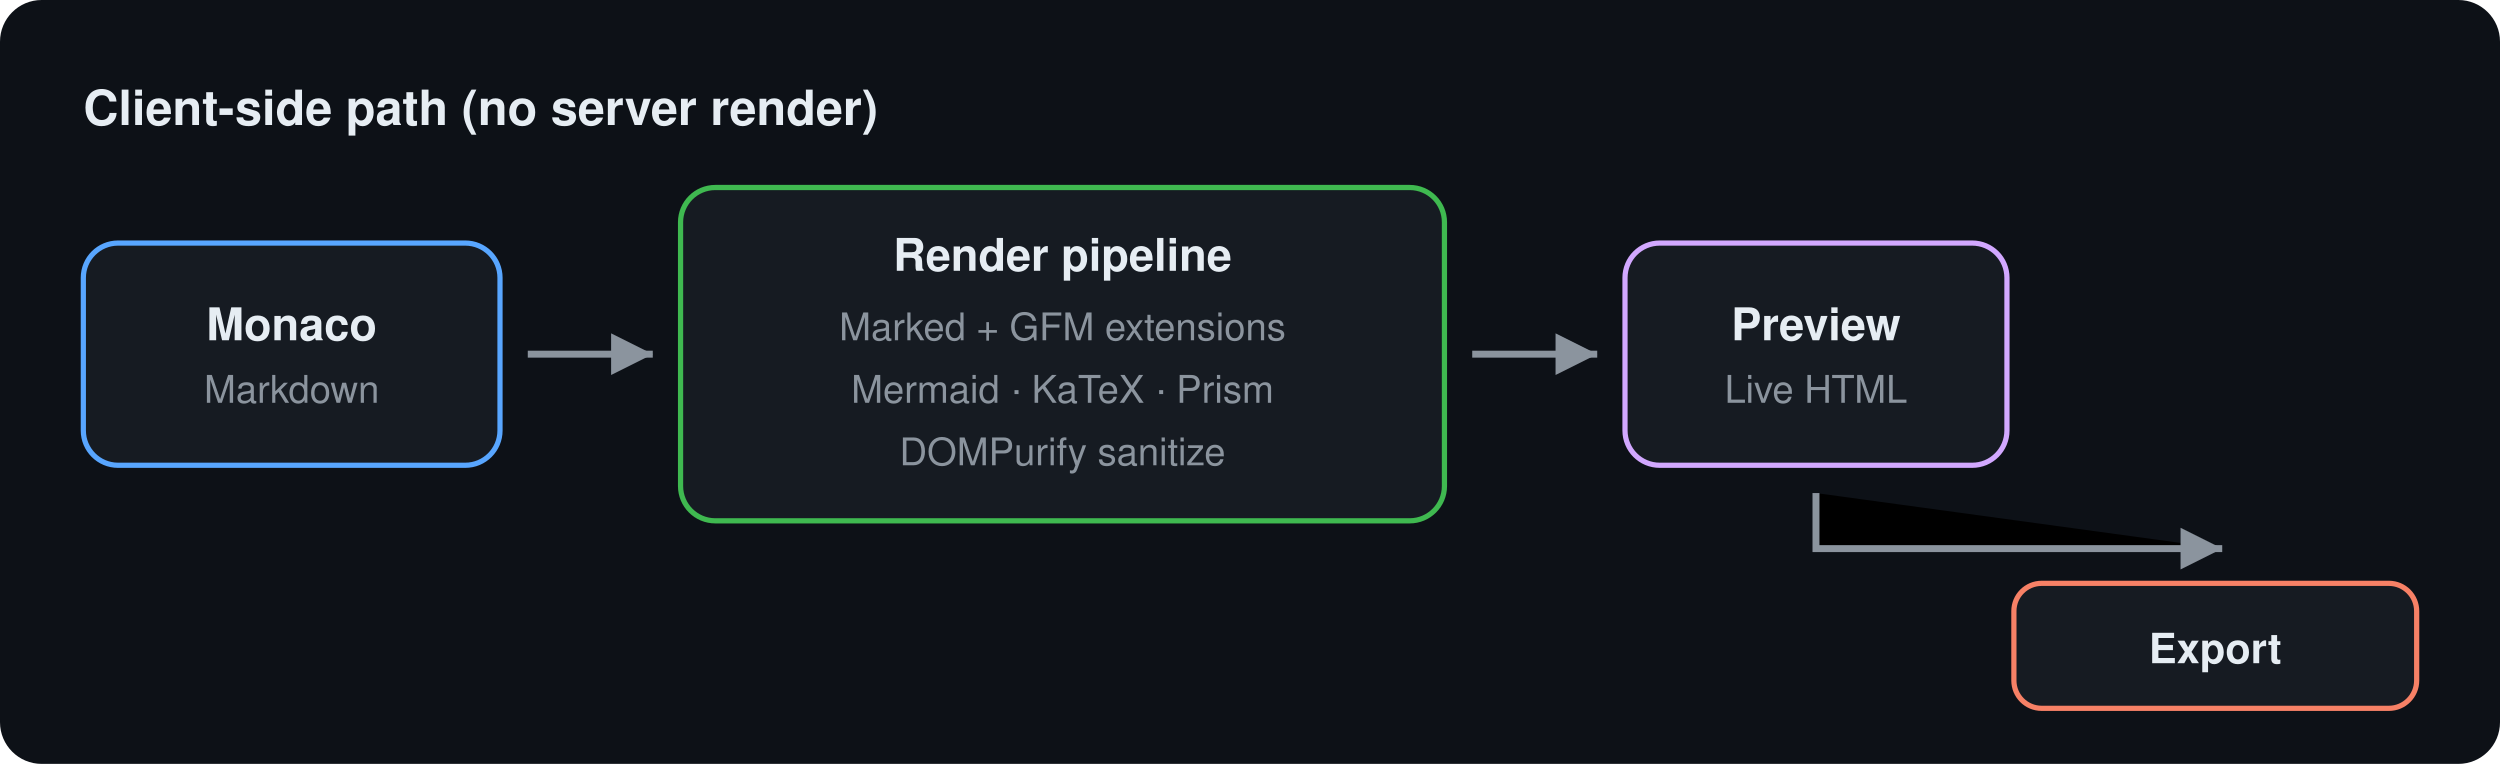
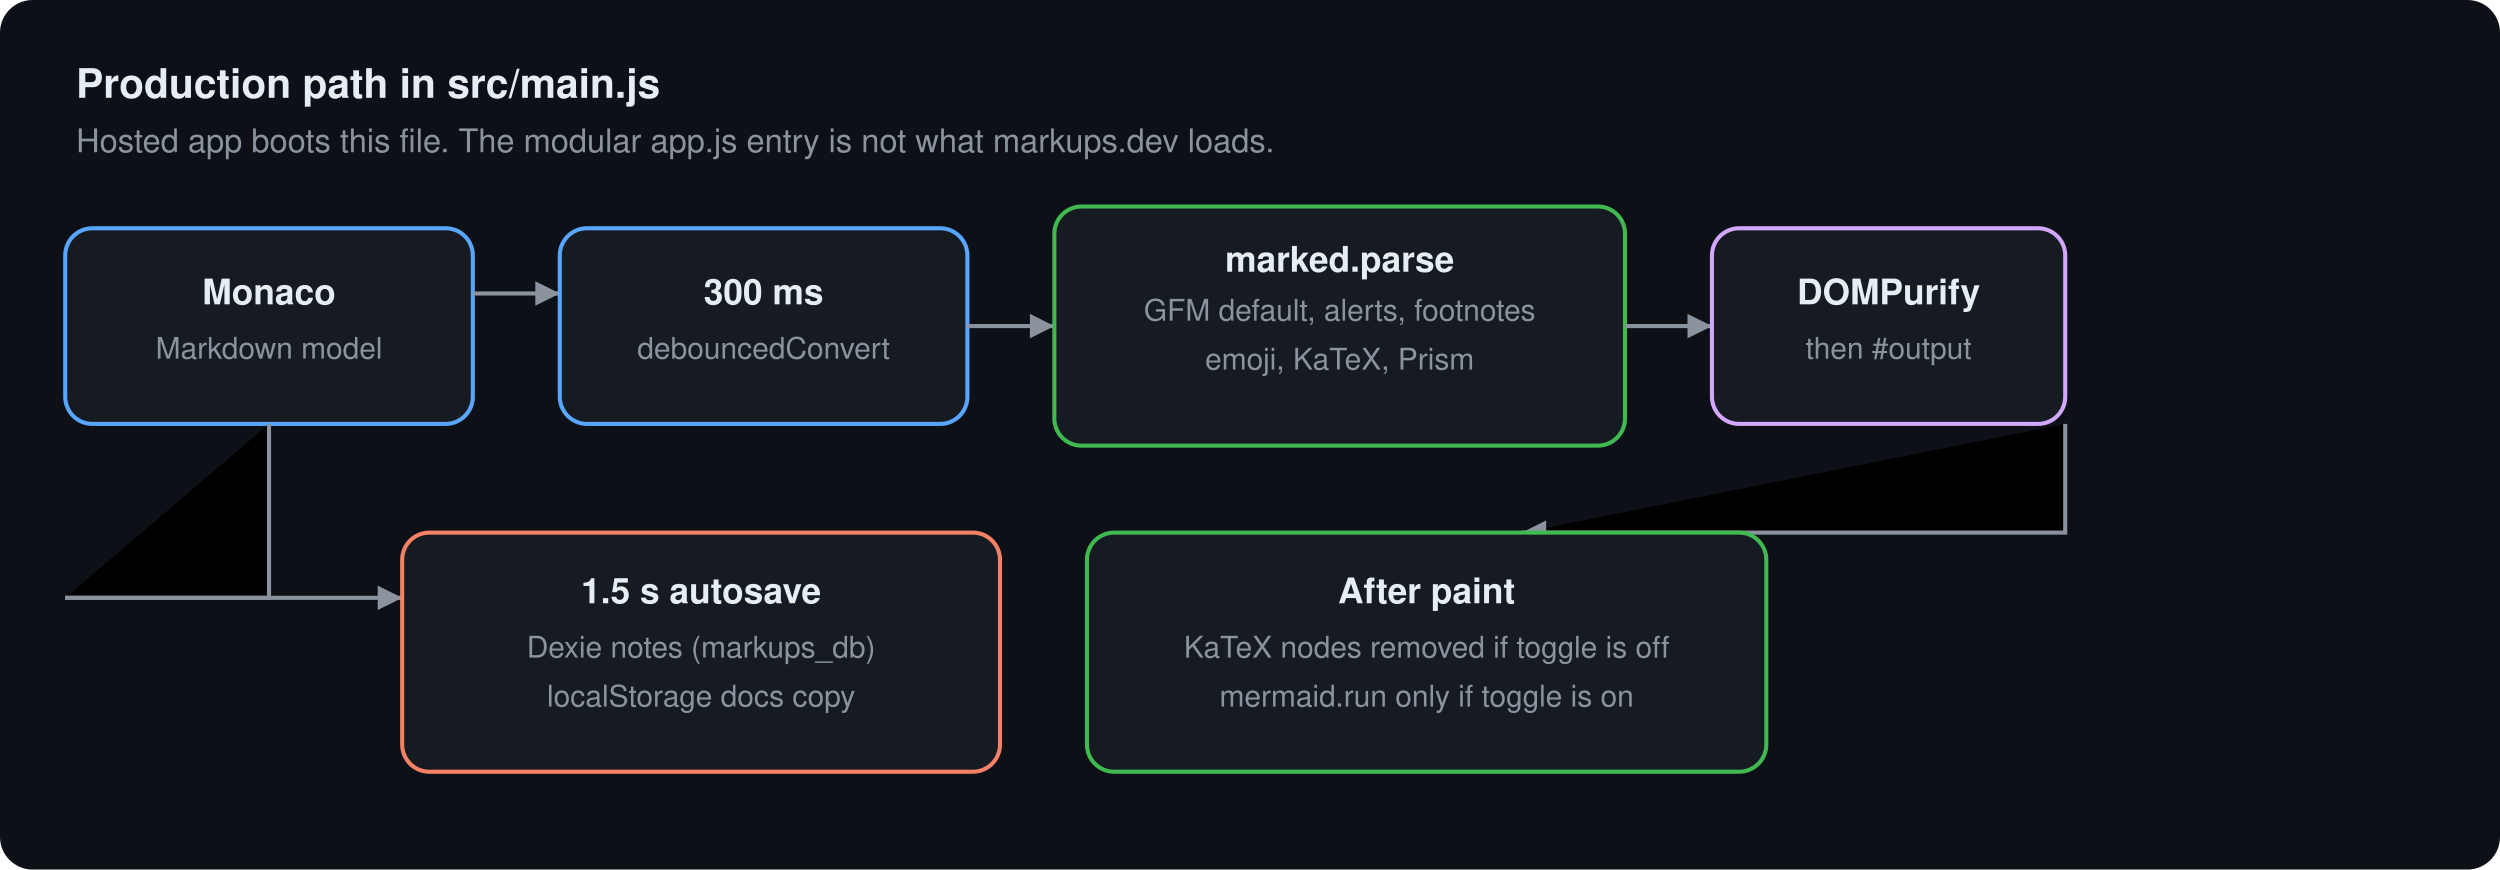
- <svg xmlns="http://www.w3.org/2000/svg" width="720" height="220" viewBox="0 0 720 220" role="img" aria-labelledby="title desc">
-   <rect width="720" height="220" fill="#0d1117" rx="12" />
-   <rect x="24" y="70" width="120" height="64" rx="10" fill="#161b22" stroke="#58a6ff" stroke-width="1.5" />
-   <text x="84" y="98" text-anchor="middle" fill="#e6edf3" font-family="Segoe UI, Helvetica, Arial, sans-serif" font-size="13" font-weight="600">Monaco</text>
-   <text x="84" y="116" text-anchor="middle" fill="#8b949e" font-family="Segoe UI, Helvetica, Arial, sans-serif" font-size="11">Markdown</text>
-   <path d="M152 102 H188" stroke="#8b949e" stroke-width="2" marker-end="url(#arrow)" />
-   <rect x="196" y="54" width="220" height="96" rx="10" fill="#161b22" stroke="#3fb950" stroke-width="1.5" />
-   <text x="306" y="78" text-anchor="middle" fill="#e6edf3" font-family="Segoe UI, Helvetica, Arial, sans-serif" font-size="13" font-weight="600">Render pipeline</text>
-   <text x="306" y="98" text-anchor="middle" fill="#8b949e" font-family="Segoe UI, Helvetica, Arial, sans-serif" font-size="11">Marked + GFM extensions</text>
-   <text x="306" y="116" text-anchor="middle" fill="#8b949e" font-family="Segoe UI, Helvetica, Arial, sans-serif" font-size="11">Mermaid · KaTeX · Prism</text>
-   <text x="306" y="134" text-anchor="middle" fill="#8b949e" font-family="Segoe UI, Helvetica, Arial, sans-serif" font-size="11">DOMPurify sanitize</text>
-   <path d="M424 102 H460" stroke="#8b949e" stroke-width="2" marker-end="url(#arrow)" />
-   <rect x="468" y="70" width="110" height="64" rx="10" fill="#161b22" stroke="#d2a8ff" stroke-width="1.5" />
-   <text x="523" y="98" text-anchor="middle" fill="#e6edf3" font-family="Segoe UI, Helvetica, Arial, sans-serif" font-size="13" font-weight="600">Preview</text>
-   <text x="523" y="116" text-anchor="middle" fill="#8b949e" font-family="Segoe UI, Helvetica, Arial, sans-serif" font-size="11">Live HTML</text>
-   <path d="M523 142 V158 H640" stroke="#8b949e" stroke-width="2" marker-end="url(#arrow)" />
-   <rect x="580" y="168" width="116" height="36" rx="8" fill="#161b22" stroke="#f78166" stroke-width="1.5" />
-   <text x="638" y="191" text-anchor="middle" fill="#e6edf3" font-family="Segoe UI, Helvetica, Arial, sans-serif" font-size="12" font-weight="600">Export</text>
-   <text x="24" y="36" fill="#e6edf3" font-family="Segoe UI, Helvetica, Arial, sans-serif" font-size="14" font-weight="600">Client-side path (no server render)</text>
+ <svg xmlns="http://www.w3.org/2000/svg" width="920" height="320" viewBox="0 0 920 320" role="img" aria-labelledby="title desc">
+   <rect width="920" height="320" fill="#0d1117" rx="12" />
+   <text x="28" y="36" fill="#e6edf3" font-family="Segoe UI, Helvetica, Arial, sans-serif" font-size="15" font-weight="600">Production path in src/main.js</text>
+   <text x="28" y="56" fill="#8b949e" font-family="Segoe UI, Helvetica, Arial, sans-serif" font-size="12">Hosted app boots this file. The modular app.js entry is not what markups.dev loads.</text>
+   <rect x="24" y="84" width="150" height="72" rx="10" fill="#161b22" stroke="#58a6ff" stroke-width="1.5" />
+   <text x="99" y="112" text-anchor="middle" fill="#e6edf3" font-family="Segoe UI, Helvetica, Arial, sans-serif" font-size="13" font-weight="600">Monaco</text>
+   <text x="99" y="132" text-anchor="middle" fill="#8b949e" font-family="Segoe UI, Helvetica, Arial, sans-serif" font-size="11">Markdown model</text>
+   <path d="M174 108 H206" stroke="#8b949e" stroke-width="1.5" marker-end="url(#a)" />
+   <rect x="206" y="84" width="150" height="72" rx="10" fill="#161b22" stroke="#58a6ff" stroke-width="1.5" />
+   <text x="281" y="112" text-anchor="middle" fill="#e6edf3" font-family="Segoe UI, Helvetica, Arial, sans-serif" font-size="13" font-weight="600">300 ms</text>
+   <text x="281" y="132" text-anchor="middle" fill="#8b949e" font-family="Segoe UI, Helvetica, Arial, sans-serif" font-size="11">debouncedConvert</text>
+   <path d="M356 120 H388" stroke="#8b949e" stroke-width="1.5" marker-end="url(#a)" />
+   <rect x="388" y="76" width="210" height="88" rx="10" fill="#161b22" stroke="#3fb950" stroke-width="1.5" />
+   <text x="493" y="100" text-anchor="middle" fill="#e6edf3" font-family="Segoe UI, Helvetica, Arial, sans-serif" font-size="13" font-weight="600">marked.parse</text>
+   <text x="493" y="118" text-anchor="middle" fill="#8b949e" font-family="Segoe UI, Helvetica, Arial, sans-serif" font-size="11">GFM default, alerts, footnotes</text>
+   <text x="493" y="136" text-anchor="middle" fill="#8b949e" font-family="Segoe UI, Helvetica, Arial, sans-serif" font-size="11">emoji, KaTeX, Prism</text>
+   <path d="M598 120 H630" stroke="#8b949e" stroke-width="1.5" marker-end="url(#a)" />
+   <rect x="630" y="84" width="130" height="72" rx="10" fill="#161b22" stroke="#d2a8ff" stroke-width="1.5" />
+   <text x="695" y="112" text-anchor="middle" fill="#e6edf3" font-family="Segoe UI, Helvetica, Arial, sans-serif" font-size="13" font-weight="600">DOMPurify</text>
+   <text x="695" y="132" text-anchor="middle" fill="#8b949e" font-family="Segoe UI, Helvetica, Arial, sans-serif" font-size="11">then #output</text>
+   <path d="M760 156 V196 H560" stroke="#8b949e" stroke-width="1.5" marker-end="url(#a)" />
+   <rect x="400" y="196" width="250" height="88" rx="10" fill="#161b22" stroke="#3fb950" stroke-width="1.5" />
+   <text x="525" y="222" text-anchor="middle" fill="#e6edf3" font-family="Segoe UI, Helvetica, Arial, sans-serif" font-size="13" font-weight="600">After paint</text>
+   <text x="525" y="242" text-anchor="middle" fill="#8b949e" font-family="Segoe UI, Helvetica, Arial, sans-serif" font-size="11">KaTeX nodes removed if toggle is off</text>
+   <text x="525" y="260" text-anchor="middle" fill="#8b949e" font-family="Segoe UI, Helvetica, Arial, sans-serif" font-size="11">mermaid.run only if toggle is on</text>
+   <path d="M99 156 V220 H24" stroke="#8b949e" stroke-width="1.5" />
+   <path d="M24 220 H148" stroke="#8b949e" stroke-width="1.5" marker-end="url(#a)" />
+   <rect x="148" y="196" width="220" height="88" rx="10" fill="#161b22" stroke="#f78166" stroke-width="1.5" />
+   <text x="258" y="222" text-anchor="middle" fill="#e6edf3" font-family="Segoe UI, Helvetica, Arial, sans-serif" font-size="13" font-weight="600">1.5 s autosave</text>
+   <text x="258" y="242" text-anchor="middle" fill="#8b949e" font-family="Segoe UI, Helvetica, Arial, sans-serif" font-size="11">Dexie notes (markups_db)</text>
+   <text x="258" y="260" text-anchor="middle" fill="#8b949e" font-family="Segoe UI, Helvetica, Arial, sans-serif" font-size="11">localStorage docs copy</text>
  <defs>
-     <marker id="arrow" markerWidth="8" markerHeight="8" refX="6" refY="3" orient="auto">
+     <marker id="a" markerWidth="8" markerHeight="8" refX="6" refY="3" orient="auto">
      <path d="M0,0 L6,3 L0,6 Z" fill="#8b949e" />
    </marker>
  </defs>
</svg>
